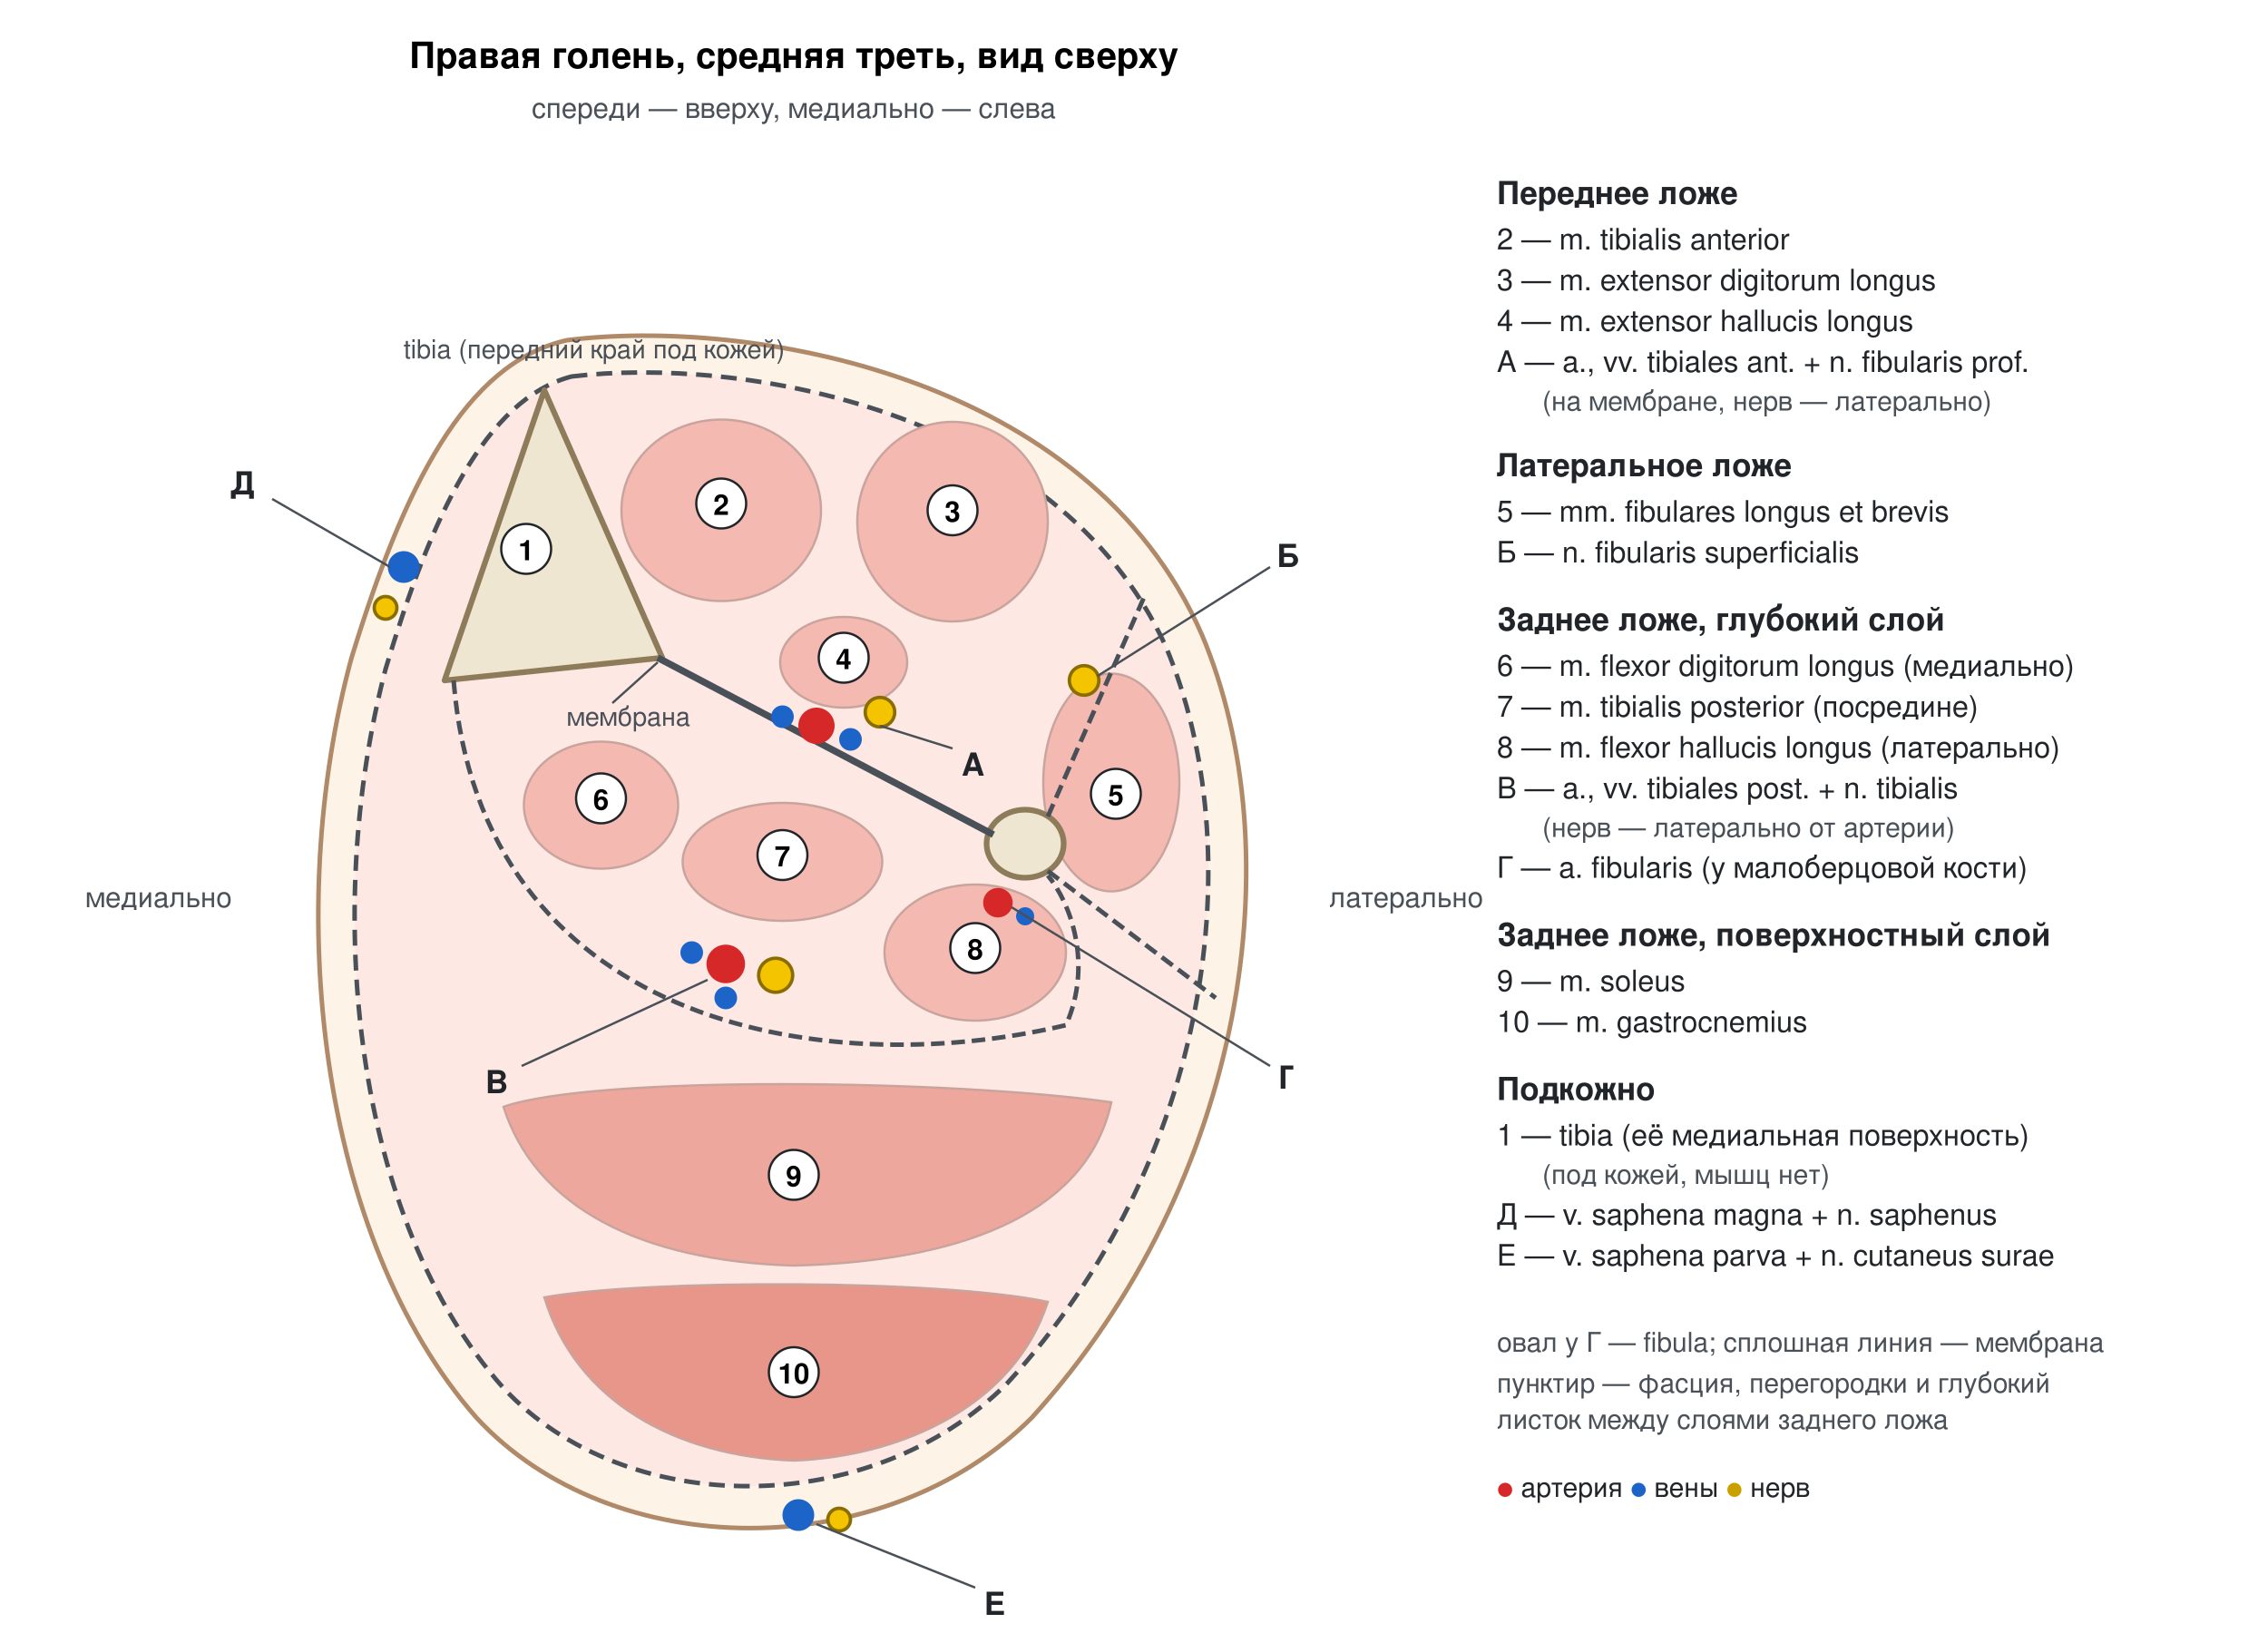
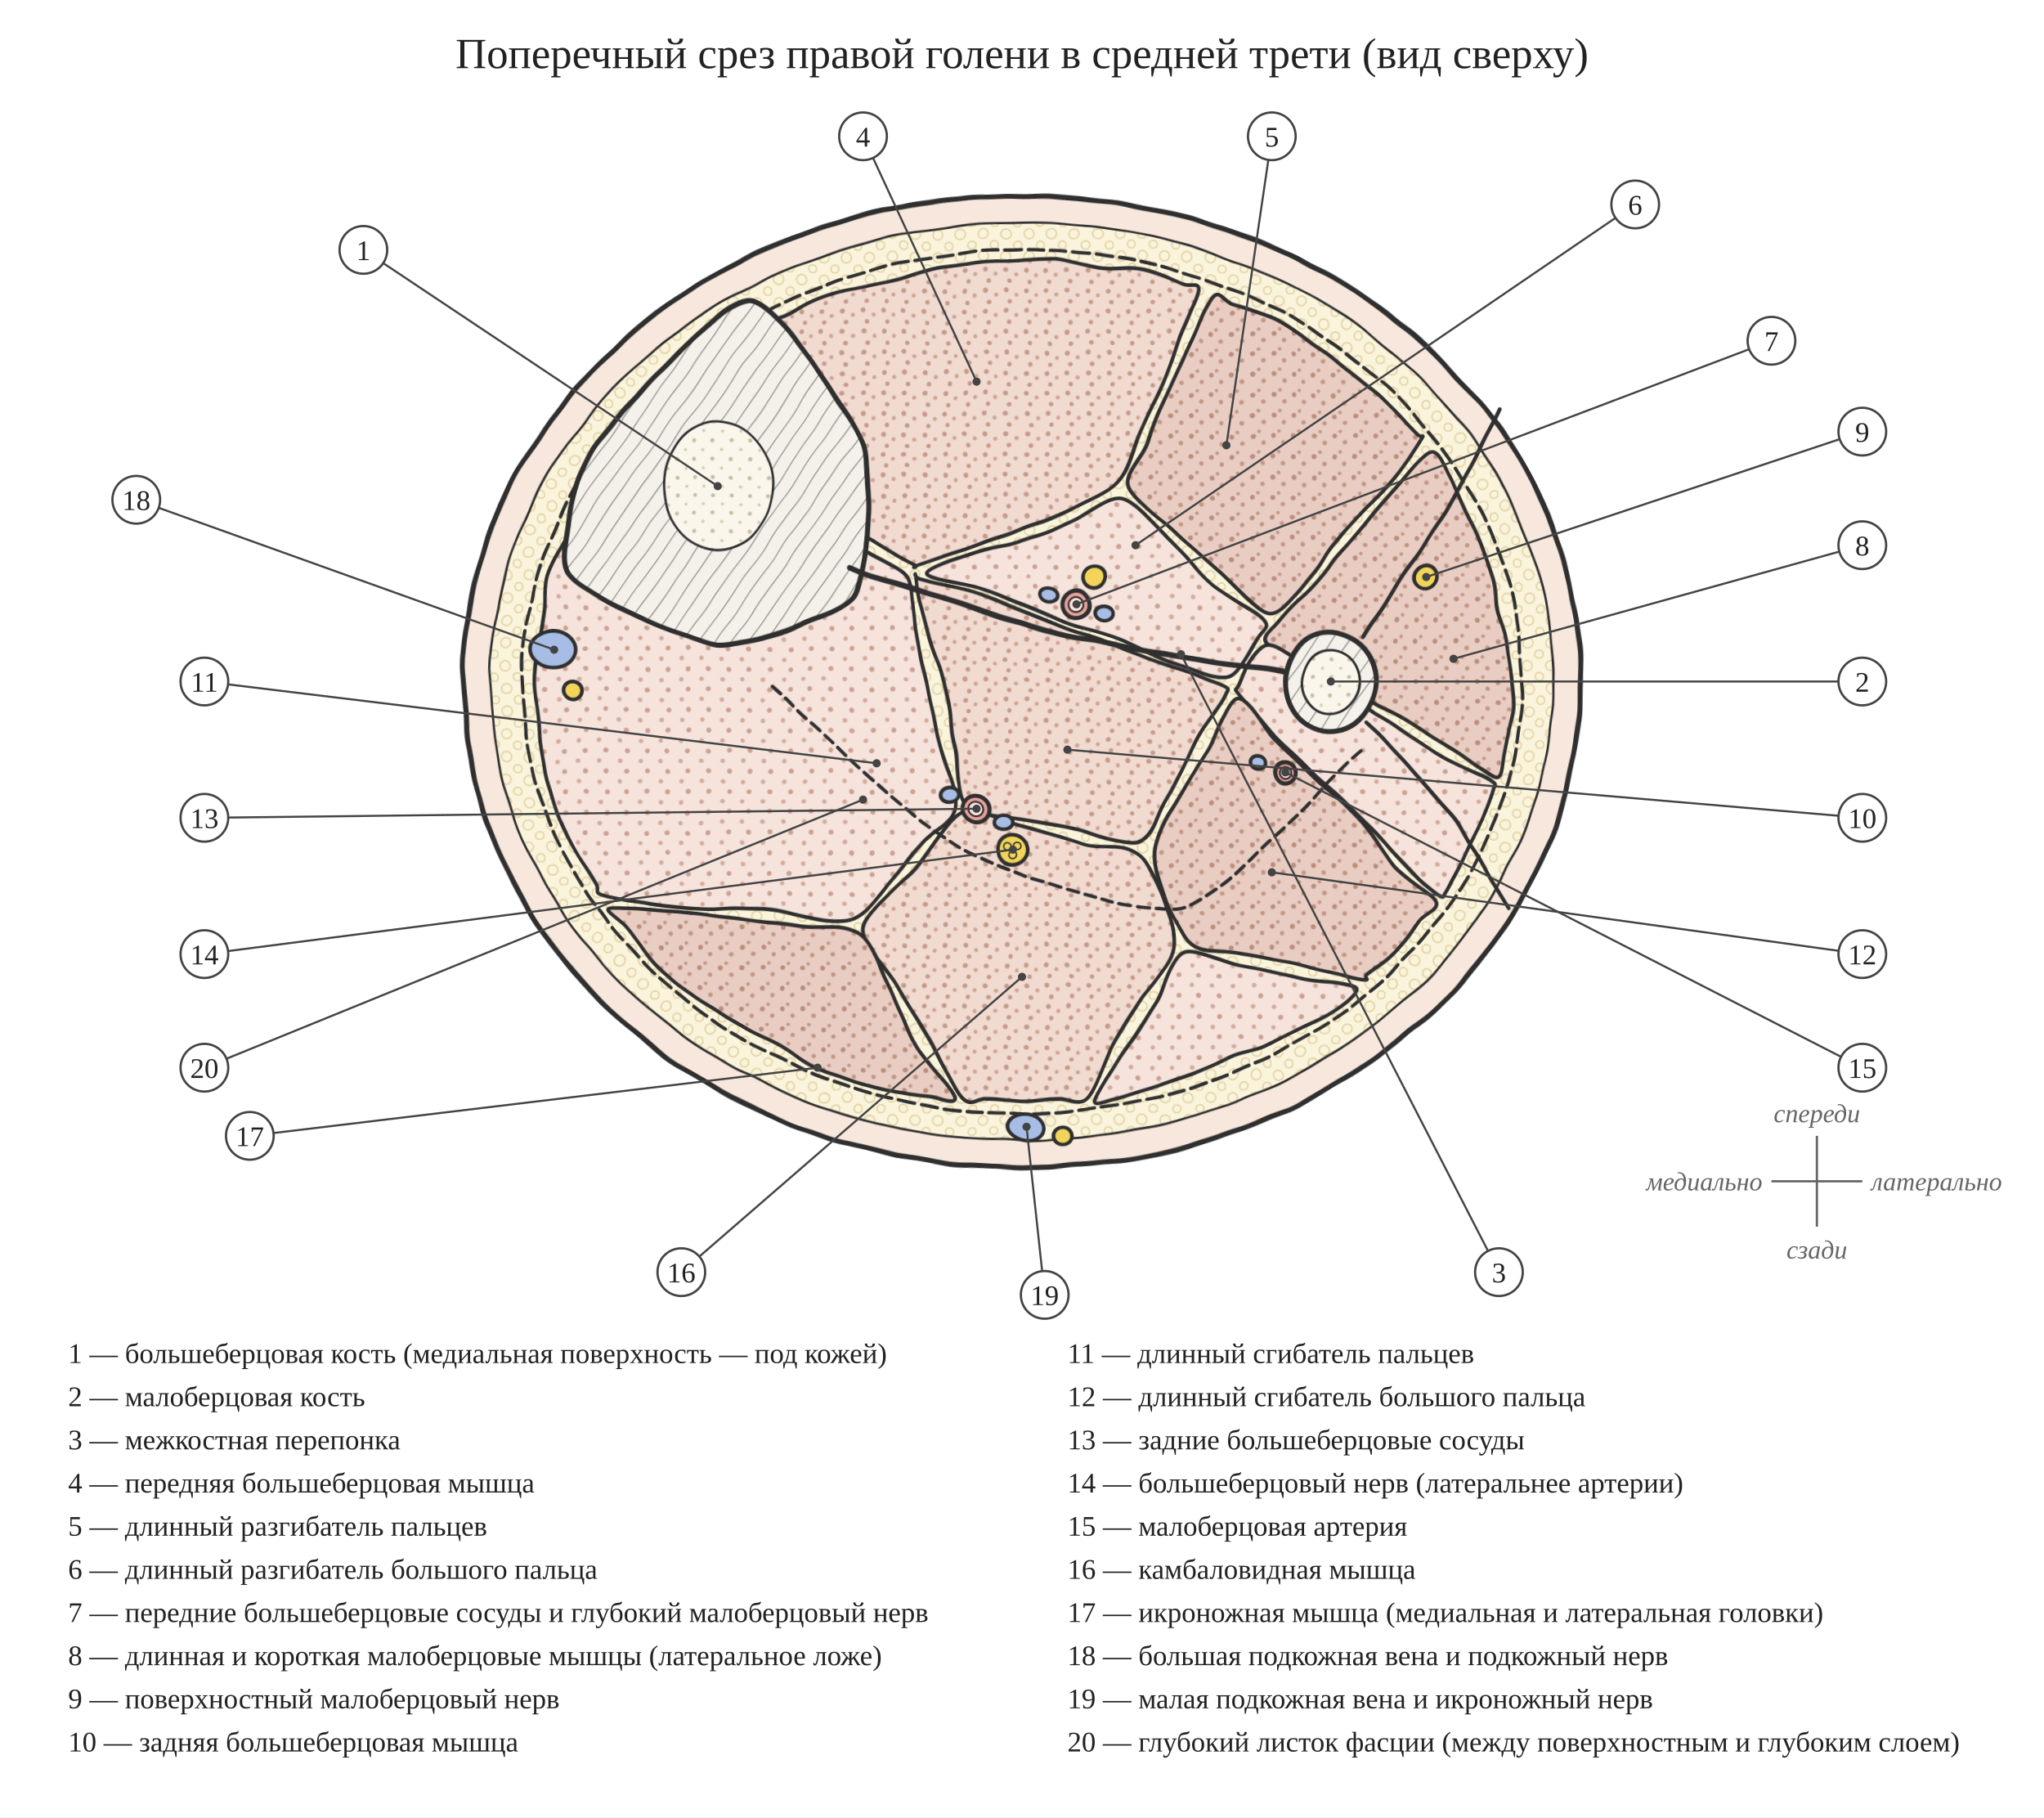
- <svg xmlns="http://www.w3.org/2000/svg" viewBox="0 0 1000 720" font-family="Helvetica, Arial, sans-serif" font-size="14">
-   <rect width="1000" height="720" fill="#ffffff" />
-   <path d="M250 150 C330 140 480 165 530 280 C570 375 550 520 455 625 C390 690 270 690 210 625 C140 545 125 400 155 290 C178 215 205 160 250 150 Z" fill="#fdf3e7" stroke="#b08968" stroke-width="2" />
-   <path d="M252 166 C326 157 466 180 514 285 C552 375 534 512 444 610 C384 670 276 670 222 612 C156 538 142 402 170 295 C190 228 214 176 252 166 Z" fill="#fde8e4" stroke="#495057" stroke-width="2" stroke-dasharray="7 4" />
-   <ellipse cx="318" cy="225" rx="44" ry="40" fill="#f4b9b0" stroke="#c9a49c" />
-   <ellipse cx="420" cy="230" rx="42" ry="44" fill="#f4b9b0" stroke="#c9a49c" />
-   <ellipse cx="372" cy="292" rx="28" ry="20" fill="#f4b9b0" stroke="#c9a49c" />
-   <ellipse cx="490" cy="345" rx="30" ry="48" fill="#f4b9b0" stroke="#c9a49c" />
-   <ellipse cx="265" cy="355" rx="34" ry="28" fill="#f4b9b0" stroke="#c9a49c" />
-   <ellipse cx="345" cy="380" rx="44" ry="26" fill="#f4b9b0" stroke="#c9a49c" />
-   <ellipse cx="430" cy="420" rx="40" ry="30" fill="#f4b9b0" stroke="#c9a49c" />
-   <path d="M222 488 C262 474 420 476 490 486 C480 532 430 556 350 558 C282 556 236 532 222 488 Z" fill="#eea79c" stroke="#c9a49c" />
-   <path d="M240 572 C285 564 415 564 462 574 C448 618 400 642 350 644 C298 642 254 618 240 572 Z" fill="#e8958a" stroke="#c9a49c" />
-   <path d="M240 172 L196 300 L292 290 Z" fill="#efe6d2" stroke="#8d7b5a" stroke-width="2.5" stroke-linejoin="round" />
-   <ellipse cx="452" cy="372" rx="17" ry="15" fill="#efe6d2" stroke="#8d7b5a" stroke-width="2.5" />
-   <path d="M290 290 L438 368" stroke="#495057" stroke-width="3" />
-   <path d="M462 360 L505 262" stroke="#495057" stroke-width="2" stroke-dasharray="6 3" />
-   <path d="M462 384 L536 440" stroke="#495057" stroke-width="2" stroke-dasharray="6 3" />
-   <path d="M200 300 C212 450 360 478 470 452 C482 425 472 398 462 386" fill="none" stroke="#495057" stroke-width="2" stroke-dasharray="6 3" />
-   <path d="M446 388 C470 420 500 440 536 445" fill="none" stroke="#495057" stroke-width="0" />
-   <circle cx="360" cy="320" r="8" fill="#d62828" />
-   <circle cx="345" cy="316" r="5" fill="#1c64c8" />
-   <circle cx="375" cy="326" r="5" fill="#1c64c8" />
-   <circle cx="388" cy="314" r="6.5" fill="#f5c400" stroke="#8a6d00" stroke-width="1.5" />
-   <circle cx="478" cy="300" r="6.5" fill="#f5c400" stroke="#8a6d00" stroke-width="1.5" />
-   <circle cx="320" cy="425" r="8.5" fill="#d62828" />
-   <circle cx="305" cy="420" r="5" fill="#1c64c8" />
-   <circle cx="320" cy="440" r="5" fill="#1c64c8" />
-   <circle cx="342" cy="430" r="7.5" fill="#f5c400" stroke="#8a6d00" stroke-width="1.5" />
-   <circle cx="440" cy="398" r="6.5" fill="#d62828" />
-   <circle cx="452" cy="404" r="4" fill="#1c64c8" />
-   <circle cx="178" cy="250" r="7" fill="#1c64c8" />
-   <circle cx="170" cy="268" r="5" fill="#f5c400" stroke="#8a6d00" stroke-width="1.5" />
-   <circle cx="352" cy="668" r="7" fill="#1c64c8" />
-   <circle cx="370" cy="670" r="5" fill="#f5c400" stroke="#8a6d00" stroke-width="1.5" />
-   <g font-weight="bold" font-size="12.5">
-     <g fill="#ffffff" stroke="#212529">
-       <circle cx="232" cy="242" r="11" />
-       <circle cx="318" cy="222" r="11" />
-       <circle cx="420" cy="225" r="11" />
-       <circle cx="372" cy="290" r="11" />
-       <circle cx="492" cy="350" r="11" />
-       <circle cx="265" cy="352" r="11" />
-       <circle cx="345" cy="377" r="11" />
-       <circle cx="430" cy="418" r="11" />
-       <circle cx="350" cy="518" r="11" />
-       <circle cx="350" cy="605" r="11" />
-     </g>
-     <text x="232" y="247" text-anchor="middle">1</text>
-     <text x="318" y="227" text-anchor="middle">2</text>
-     <text x="420" y="230" text-anchor="middle">3</text>
-     <text x="372" y="295" text-anchor="middle">4</text>
-     <text x="492" y="355" text-anchor="middle">5</text>
-     <text x="265" y="357" text-anchor="middle">6</text>
-     <text x="345" y="382" text-anchor="middle">7</text>
-     <text x="430" y="423" text-anchor="middle">8</text>
-     <text x="350" y="523" text-anchor="middle">9</text>
-     <text x="350" y="610" text-anchor="middle">10</text>
+ <svg xmlns="http://www.w3.org/2000/svg" viewBox="0 0 900 800" font-family="Georgia, 'Times New Roman', serif">
+   <defs>
+     <filter id="pencil" x="-3%" y="-3%" width="106%" height="106%">
+       <feTurbulence type="fractalNoise" baseFrequency="0.04" numOctaves="2" seed="5" result="n" />
+       <feDisplacementMap in="SourceGraphic" in2="n" scale="2.2" xChannelSelector="R" yChannelSelector="G" />
+     </filter>
+     <filter id="soft" x="-3%" y="-3%" width="106%" height="106%">
+       <feTurbulence type="fractalNoise" baseFrequency="0.06" numOctaves="1" seed="9" result="n" />
+       <feDisplacementMap in="SourceGraphic" in2="n" scale="1.2" xChannelSelector="R" yChannelSelector="G" />
+     </filter>
+     <pattern id="bone" width="6" height="6" patternUnits="userSpaceOnUse" patternTransform="rotate(35)">
+       <rect width="6" height="6" fill="#f4f1ea" />
+       <line x1="0" y1="0" x2="0" y2="6" stroke="#8d8d8d" stroke-width="0.9" />
+     </pattern>
+     <pattern id="marrow" width="8" height="8" patternUnits="userSpaceOnUse">
+       <rect width="8" height="8" fill="#faf6ec" />
+       <circle cx="2" cy="2" r="0.9" fill="#c9bfa8" />
+       <circle cx="6" cy="6" r="0.7" fill="#d6ccb4" />
+     </pattern>
+     <pattern id="fat" width="10" height="10" patternUnits="userSpaceOnUse">
+       <rect width="10" height="10" fill="#fbf4dc" />
+       <circle cx="3" cy="3" r="2.2" fill="none" stroke="#e2d3a4" stroke-width="0.6" />
+       <circle cx="8" cy="8" r="1.8" fill="none" stroke="#e2d3a4" stroke-width="0.6" />
+     </pattern>
+     <pattern id="lig" width="5" height="5" patternUnits="userSpaceOnUse" patternTransform="rotate(-20)">
+       <rect width="5" height="5" fill="#efece2" />
+       <line x1="0" y1="0" x2="0" y2="5" stroke="#b9b29d" stroke-width="0.8" />
+     </pattern>
+     <pattern id="xmus" width="9" height="9" patternUnits="userSpaceOnUse">
+       <rect width="9" height="9" fill="#f1dad0" />
+       <circle cx="2" cy="2" r="1.1" fill="#c79c8c" />
+       <circle cx="6.5" cy="4" r="0.9" fill="#cfa696" />
+       <circle cx="3.5" cy="7" r="1" fill="#c79c8c" />
+     </pattern>
+     <pattern id="xmus2" width="9" height="9" patternUnits="userSpaceOnUse">
+       <rect width="9" height="9" fill="#e9cdc2" />
+       <circle cx="2.5" cy="3" r="1.1" fill="#bb8f80" />
+       <circle cx="7" cy="6" r="1" fill="#c39888" />
+       <circle cx="5" cy="1" r="0.8" fill="#c39888" />
+     </pattern>
+     <pattern id="xmus3" width="9" height="9" patternUnits="userSpaceOnUse">
+       <rect width="9" height="9" fill="#f5e3dc" />
+       <circle cx="3" cy="2" r="1" fill="#d3ad9e" />
+       <circle cx="6" cy="6.5" r="1.1" fill="#cba293" />
+     </pattern>
+   </defs>
+   <rect width="900" height="800" fill="#ffffff" />
+   <text x="450.0" y="30" font-size="19" text-anchor="middle" fill="#222">Поперечный срез правой голени в средней трети (вид сверху)</text>
+   <g filter="url(#soft)" stroke-linecap="round" stroke-linejoin="round">
+ </g>
+   <g filter="url(#pencil)" stroke-linecap="round" stroke-linejoin="round">
+     <ellipse cx="450" cy="300" rx="246" ry="214" fill="#f7e7dc" stroke="#2f2f2f" stroke-width="2.2" />
+     <ellipse cx="450" cy="300" rx="234" ry="202" fill="url(#fat)" stroke="#2f2f2f" stroke-width="1.0" />
+     <ellipse cx="450" cy="300" rx="220" ry="190" fill="url(#fat)" stroke="#2f2f2f" stroke-width="1.5" stroke-dasharray="7 3" />
+     <path d="M527.7 127.4 C527.8 124.0, 524.4 126.4, 520.8 125.1 C517.2 123.8, 509.2 119.9, 503.6 118.8 C498.0 117.7, 489.1 118.5, 483.4 117.9 C477.7 117.2, 470.7 114.7, 465.6 114.2 C460.4 113.8, 454.4 114.4, 449.2 114.7 C443.9 114.9, 435.9 115.5, 430.3 115.9 C424.8 116.3, 417.3 116.5, 412.1 117.6 C406.8 118.7, 400.3 121.8, 395.2 123.2 C390.1 124.6, 383.2 125.8, 378.1 126.9 C373.1 128.0, 366.6 128.5, 361.7 130.3 C356.8 132.1, 350.4 136.5, 345.4 138.8 C340.3 141.1, 332.7 142.8, 328.1 145.4 C323.5 148.1, 319.0 152.9, 314.8 156.4 C310.6 159.8, 304.5 164.7, 300.4 168.3 C296.3 171.9, 290.2 177.9, 287.6 180.3 C284.9 182.6, 280.5 181.8, 282.8 184.1 C285.1 186.4, 296.6 192.5, 302.8 195.5 C309.0 198.4, 318.2 200.9, 324.0 203.9 C329.8 206.8, 335.7 211.8, 341.7 215.2 C347.7 218.6, 357.8 223.5, 364.0 226.8 C370.2 230.1, 377.1 234.1, 382.9 237.3 C388.7 240.6, 399.3 246.8, 402.4 248.5 C405.5 250.3, 400.1 250.2, 403.6 249.1 C407.1 248.1, 419.3 243.9, 425.9 241.5 C432.6 239.1, 441.3 235.5, 447.9 233.0 C454.5 230.4, 463.6 227.5, 470.0 224.6 C476.5 221.7, 486.5 218.1, 491.1 213.5 C495.8 208.9, 498.2 200.5, 501.1 194.1 C504.1 187.7, 508.0 178.0, 510.7 171.1 C513.5 164.2, 517.1 154.8, 519.6 148.2 C522.2 141.7, 527.5 130.9, 527.7 127.4 Z" fill="url(#xmus)" stroke="#2f2f2f" stroke-width="1.6" />
+     <path d="M626.0 193.2 C628.0 189.7, 626.5 192.8, 624.4 190.7 C622.2 188.5, 615.1 182.3, 611.7 179.1 C608.3 175.9, 605.1 172.5, 601.6 169.3 C598.1 166.2, 592.3 161.2, 588.2 158.2 C584.2 155.1, 578.9 151.8, 574.5 149.0 C570.0 146.2, 563.4 141.7, 558.6 139.5 C553.8 137.2, 546.1 135.5, 542.5 134.1 C538.9 132.6, 537.0 127.6, 534.4 129.9 C531.7 132.2, 527.9 143.2, 524.9 149.5 C521.8 155.9, 516.8 165.6, 514.0 172.3 C511.1 179.1, 508.4 188.3, 505.8 194.5 C503.2 200.7, 495.1 207.7, 496.8 213.7 C498.5 219.7, 511.0 228.6, 517.2 234.4 C523.3 240.1, 531.7 246.4, 538.0 251.8 C544.3 257.2, 553.1 270.2, 559.0 270.4 C564.9 270.7, 572.2 259.1, 577.3 253.4 C582.4 247.7, 588.0 238.4, 593.1 232.4 C598.1 226.5, 606.1 219.8, 611.1 213.9 C616.0 208.0, 624.0 196.7, 626.0 193.2 Z" fill="url(#xmus2)" stroke="#2f2f2f" stroke-width="1.6" />
+     <path d="M494.4 219.8 C488.3 218.7, 479.6 226.2, 473.2 228.7 C466.7 231.3, 458.1 234.7, 451.3 236.9 C444.4 239.2, 433.8 241.5, 427.4 243.9 C420.9 246.2, 407.9 250.5, 408.4 252.7 C408.8 254.9, 424.0 256.7, 430.5 258.8 C436.9 260.9, 444.9 264.4, 451.4 266.9 C457.9 269.4, 467.4 273.3, 473.9 275.6 C480.4 277.9, 488.0 279.8, 494.6 282.2 C501.1 284.7, 510.6 289.8, 517.6 292.0 C524.6 294.3, 535.8 299.1, 541.3 297.5 C546.8 295.8, 551.9 284.7, 554.1 281.0 C556.4 277.3, 559.1 276.6, 556.0 272.9 C553.0 269.3, 540.0 262.3, 533.6 256.8 C527.3 251.4, 519.6 242.1, 513.7 236.6 C507.8 231.0, 500.5 221.0, 494.4 219.8 Z" fill="url(#xmus3)" stroke="#2f2f2f" stroke-width="1.6" />
+     <path d="M665.6 298.7 C665.2 293.9, 664.2 286.1, 663.2 281.6 C662.2 277.0, 659.8 272.4, 658.9 268.3 C658.0 264.3, 658.1 258.8, 657.1 254.5 C656.1 250.1, 653.9 244.1, 652.2 239.6 C650.4 235.2, 647.4 229.4, 645.4 224.8 C643.3 220.2, 640.8 213.0, 638.5 209.2 C636.2 205.3, 634.1 197.7, 630.1 199.0 C626.1 200.2, 617.0 212.1, 612.0 217.6 C607.0 223.1, 601.6 230.0, 596.7 235.7 C591.9 241.5, 584.7 250.3, 579.6 256.0 C574.5 261.7, 565.9 269.8, 562.7 274.0 C559.4 278.1, 555.2 280.6, 557.8 283.7 C560.4 286.7, 574.0 291.1, 580.0 294.4 C586.0 297.7, 592.0 302.0, 598.0 305.5 C603.9 309.0, 613.3 313.9, 619.7 317.6 C626.1 321.3, 634.9 326.6, 640.7 330.3 C646.6 334.0, 655.4 342.3, 658.6 342.4 C661.8 342.5, 660.9 335.3, 662.0 331.0 C663.0 326.7, 665.1 318.6, 665.7 313.7 C666.2 308.9, 666.0 303.5, 665.6 298.7 Z" fill="url(#xmus2)" stroke="#2f2f2f" stroke-width="1.6" />
+     <path d="M557.6 284.4 C552.7 285.1, 547.3 297.9, 545.5 301.0 C543.6 304.2, 542.8 302.2, 545.2 305.6 C547.6 309.0, 556.4 318.4, 561.5 323.7 C566.7 329.0, 573.9 336.0, 579.3 341.1 C584.6 346.2, 591.6 352.3, 597.1 357.7 C602.6 363.2, 610.6 372.3, 616.0 377.6 C621.3 383.0, 629.7 391.3, 632.8 393.5 C636.0 395.7, 635.0 394.7, 636.7 392.2 C638.5 389.7, 642.2 381.2, 644.6 376.6 C646.9 372.0, 650.4 365.7, 652.3 361.4 C654.3 357.1, 656.8 350.3, 657.4 347.7 C658.0 345.0, 659.3 345.8, 656.2 343.7 C653.1 341.7, 642.8 337.3, 636.8 333.9 C630.9 330.6, 622.4 325.1, 616.6 321.3 C610.8 317.6, 604.0 312.6, 598.2 308.8 C592.4 305.0, 584.2 299.7, 578.1 296.0 C572.0 292.3, 562.4 283.6, 557.6 284.4 Z" fill="url(#xmus3)" stroke="#2f2f2f" stroke-width="1.6" />
+     <path d="M405.5 255.2 C402.0 254.3, 403.1 250.9, 403.6 254.4 C404.0 257.8, 406.7 270.8, 408.6 278.1 C410.5 285.4, 414.7 295.4, 416.5 303.1 C418.3 310.7, 419.3 321.2, 420.6 328.9 C421.9 336.5, 420.7 349.3, 425.2 354.1 C429.6 358.9, 442.5 359.3, 450.1 360.9 C457.6 362.5, 467.9 363.4, 475.5 364.9 C483.1 366.4, 495.1 373.0, 501.0 370.8 C506.9 368.6, 510.7 357.2, 514.5 350.4 C518.4 343.6, 523.1 332.4, 526.8 325.7 C530.4 319.1, 537.1 309.7, 538.8 306.1 C540.5 302.4, 541.5 303.2, 538.2 301.3 C534.9 299.5, 523.5 295.9, 517.0 293.6 C510.4 291.3, 501.2 288.2, 494.6 285.8 C488.0 283.5, 479.3 280.2, 472.9 277.8 C466.5 275.4, 458.8 272.4, 452.0 269.8 C445.1 267.1, 434.4 262.5, 427.5 260.4 C420.5 258.2, 409.1 256.1, 405.5 255.2 Z" fill="url(#xmus)" stroke="#2f2f2f" stroke-width="1.6" />
+     <path d="M279.9 186.6 C275.8 186.4, 274.2 193.3, 271.4 196.8 C268.6 200.2, 263.6 205.5, 261.2 209.4 C258.8 213.3, 257.6 218.1, 255.5 222.6 C253.5 227.0, 249.9 234.4, 247.7 239.1 C245.5 243.8, 242.3 249.1, 241.0 253.7 C239.8 258.2, 240.0 264.8, 239.5 269.3 C239.0 273.8, 238.2 279.3, 237.6 283.8 C237.0 288.2, 235.6 293.9, 235.5 298.8 C235.4 303.7, 236.4 311.5, 236.9 316.4 C237.4 321.3, 238.3 326.8, 239.1 331.3 C239.9 335.9, 240.9 342.3, 242.0 346.7 C243.1 351.1, 244.4 356.1, 246.3 360.6 C248.3 365.1, 252.4 372.6, 254.9 376.9 C257.3 381.2, 260.9 386.8, 262.5 389.4 C264.0 391.9, 261.4 392.8, 265.1 394.1 C268.8 395.4, 280.7 397.0, 287.3 398.0 C293.9 398.9, 302.3 400.0, 309.2 400.2 C316.1 400.5, 326.6 399.4, 333.3 399.8 C340.1 400.2, 347.7 402.4, 354.0 403.2 C360.2 403.9, 369.3 407.4, 375.0 405.0 C380.8 402.6, 387.7 392.5, 392.3 387.4 C397.0 382.3, 401.8 375.4, 406.1 370.7 C410.3 366.1, 419.4 362.8, 420.7 356.4 C421.9 350.0, 416.1 336.0, 414.3 328.2 C412.5 320.3, 410.4 311.8, 408.8 304.2 C407.1 296.5, 404.7 284.7, 403.3 277.2 C402.0 269.7, 403.1 259.5, 399.6 254.2 C396.0 248.8, 385.3 245.3, 379.4 241.6 C373.5 238.0, 366.0 233.1, 360.1 229.7 C354.2 226.3, 346.0 221.9, 340.0 219.0 C334.0 216.1, 326.4 213.5, 320.2 210.3 C314.0 207.2, 304.7 201.7, 298.6 198.1 C292.6 194.6, 284.0 186.8, 279.9 186.6 Z" fill="url(#xmus3)" stroke="#2f2f2f" stroke-width="1.6" />
+     <path d="M599.7 431.3 C603.8 431.8, 599.6 430.7, 601.8 428.9 C604.0 427.2, 610.9 423.1, 614.4 419.7 C617.9 416.2, 622.4 409.2, 625.0 405.7 C627.7 402.3, 633.9 400.4, 632.1 396.6 C630.4 392.8, 618.7 386.0, 613.6 380.5 C608.6 375.0, 603.2 365.4, 598.2 359.8 C593.2 354.3, 585.7 348.8, 580.1 343.5 C574.5 338.2, 566.4 330.1, 561.0 324.6 C555.6 319.1, 548.5 306.3, 544.2 307.1 C539.8 308.0, 535.8 323.4, 531.9 330.4 C527.9 337.3, 521.4 346.4, 517.9 353.3 C514.3 360.2, 507.5 367.4, 508.1 376.5 C508.7 385.5, 516.5 407.2, 522.2 413.7 C527.9 420.1, 538.3 417.7, 546.2 419.4 C554.2 421.2, 566.9 423.6, 575.0 425.4 C583.0 427.2, 595.7 430.7, 599.7 431.3 Z" fill="url(#xmus2)" stroke="#2f2f2f" stroke-width="1.6" />
+     <path d="M423.5 483.1 C427.1 486.9, 429.7 483.5, 433.7 483.7 C437.7 483.8, 445.2 484.4, 450.2 484.4 C455.2 484.4, 462.6 483.8, 466.9 483.7 C471.3 483.5, 475.8 487.0, 479.2 483.5 C482.7 480.0, 486.6 466.7, 490.1 460.1 C493.6 453.6, 498.5 446.5, 502.5 439.8 C506.5 433.1, 516.6 424.9, 516.8 415.6 C516.9 406.4, 509.5 384.7, 503.5 378.0 C497.4 371.3, 484.7 373.3, 476.5 371.1 C468.4 368.9, 457.0 365.5, 449.1 363.5 C441.3 361.5, 431.4 354.8, 424.3 357.8 C417.2 360.7, 408.5 375.5, 401.8 383.1 C395.1 390.7, 380.8 400.9, 379.8 408.6 C378.9 416.3, 390.7 426.9, 395.2 434.5 C399.7 442.0, 405.3 451.3, 409.6 458.6 C413.8 465.9, 419.9 479.4, 423.5 483.1 Z" fill="url(#xmus)" stroke="#2f2f2f" stroke-width="1.6" />
+     <path d="M268.0 400.1 C265.0 401.1, 273.0 404.6, 275.6 407.8 C278.2 411.0, 281.7 417.2, 285.2 421.2 C288.7 425.2, 294.6 430.8, 298.9 434.2 C303.3 437.7, 309.8 441.3, 314.3 444.1 C318.7 446.9, 324.8 450.6, 328.7 452.8 C332.6 455.0, 336.5 456.5, 340.5 458.9 C344.6 461.3, 350.8 466.1, 355.6 468.5 C360.3 470.9, 367.1 473.2, 372.2 474.9 C377.4 476.6, 384.6 478.6, 390.1 479.7 C395.6 480.9, 404.7 482.2, 409.2 482.6 C413.7 483.1, 421.0 486.0, 420.2 482.7 C419.4 479.4, 408.0 467.9, 403.6 460.5 C399.2 453.1, 394.6 440.6, 390.8 433.2 C386.9 425.8, 384.3 414.9, 378.0 410.9 C371.6 407.0, 356.8 407.9, 348.2 406.9 C339.7 405.8, 329.1 404.9, 321.2 404.0 C313.3 403.2, 303.5 401.7, 295.6 401.1 C287.6 400.5, 271.0 399.1, 268.0 400.1 Z" fill="url(#xmus2)" stroke="#2f2f2f" stroke-width="1.6" />
+     <path d="M482.5 484.5 C481.9 487.6, 487.1 485.0, 490.9 484.1 C494.7 483.2, 502.5 480.0, 507.7 478.4 C512.8 476.7, 520.0 474.7, 525.1 472.8 C530.1 470.9, 536.7 467.5, 541.2 465.7 C545.8 463.9, 551.0 462.8, 555.5 461.0 C559.9 459.2, 565.9 456.1, 570.7 453.7 C575.5 451.2, 583.6 447.5, 587.5 444.6 C591.4 441.8, 599.2 436.7, 596.8 434.6 C594.3 432.5, 578.6 432.3, 571.1 430.8 C563.7 429.4, 554.6 426.8, 547.1 425.1 C539.6 423.4, 526.8 416.9, 521.1 419.4 C515.4 421.8, 513.1 434.7, 509.2 441.3 C505.2 447.9, 498.8 456.7, 494.8 463.2 C490.8 469.7, 483.1 481.4, 482.5 484.5 Z" fill="url(#xmus3)" stroke="#2f2f2f" stroke-width="1.6" />
+     <path d="M262.0 196.0 C270.0 184.0, 318.2 132.0, 330.0 132.0 C341.8 132.0, 375.4 183.0, 380.0 196.0 C384.6 209.0, 382.4 253.2, 376.0 262.0 C369.6 270.8, 328.6 285.0, 316.0 284.0 C303.4 283.0, 255.4 260.8, 250.0 252.0 C244.6 243.2, 254.0 208.0, 262.0 196.0 Z" fill="url(#bone)" stroke="#2f2f2f" stroke-width="2.2" />
+     <ellipse cx="316" cy="214" rx="24" ry="28" fill="url(#marrow)" stroke="#2f2f2f" stroke-width="1.0" />
+     <ellipse cx="586" cy="300" rx="20" ry="22" fill="url(#bone)" stroke="#2f2f2f" stroke-width="2.2" />
+     <ellipse cx="586" cy="300" rx="12.8" ry="14.08" fill="url(#marrow)" stroke="#2f2f2f" stroke-width="1.1" />
+     <path d="M374.0 250.0 C383.6 253.0, 450.8 275.4, 470.0 280.0 C489.2 284.6, 556.4 294.4, 566.0 296.0" fill="none" stroke="#2f2f2f" stroke-width="2.4" />
+     <path d="M600.0 280.0 C604.0 274.0, 634.0 230.0, 640.0 220.0 C646.0 210.0, 658.0 184.0, 660.0 180.0" fill="none" stroke="#2f2f2f" stroke-width="1.7" />
+     <path d="M602.0 318.0 C605.8 322.2, 633.8 351.8, 640.0 360.0 C646.2 368.2, 661.6 396.0, 664.0 400.0" fill="none" stroke="#2f2f2f" stroke-width="1.7" />
+     <path d="M340.0 302.0 C348.0 309.0, 402.0 362.2, 420.0 372.0 C438.0 381.8, 502.0 404.2, 520.0 400.0 C538.0 395.8, 592.0 337.0, 600.0 330.0" fill="none" stroke="#2f2f2f" stroke-width="1.5" stroke-dasharray="5 3" />
+     <ellipse cx="474" cy="266" rx="6" ry="6" fill="#e8a19b" stroke="#2f2f2f" stroke-width="1.8" />
+     <ellipse cx="474" cy="266" rx="3.3" ry="3.3" fill="#fbe3e0" stroke="#2f2f2f" stroke-width="0.8" />
+     <ellipse cx="462" cy="262" rx="4" ry="3.2" fill="#a8bde6" stroke="#2f2f2f" stroke-width="1.6" />
+     <ellipse cx="486" cy="270" rx="4" ry="3.2" fill="#a8bde6" stroke="#2f2f2f" stroke-width="1.6" />
+     <ellipse cx="482" cy="254" rx="5" ry="5" fill="#f2d45a" stroke="#2f2f2f" stroke-width="1.6" />
+     <ellipse cx="628" cy="254" rx="5" ry="5" fill="#f2d45a" stroke="#2f2f2f" stroke-width="1.6" />
+     <ellipse cx="430" cy="356" rx="6" ry="6" fill="#e8a19b" stroke="#2f2f2f" stroke-width="1.8" />
+     <ellipse cx="430" cy="356" rx="3.3" ry="3.3" fill="#fbe3e0" stroke="#2f2f2f" stroke-width="0.8" />
+     <ellipse cx="418" cy="350" rx="4" ry="3.2" fill="#a8bde6" stroke="#2f2f2f" stroke-width="1.6" />
+     <ellipse cx="442" cy="362" rx="4" ry="3.2" fill="#a8bde6" stroke="#2f2f2f" stroke-width="1.6" />
+     <ellipse cx="446" cy="374" rx="6.5" ry="6.5" fill="#f2d45a" stroke="#2f2f2f" stroke-width="1.6" />
+     <ellipse cx="443.725" cy="372.7" rx="1.625" ry="1.625" fill="none" stroke="#2f2f2f" stroke-width="0.6" />
+     <ellipse cx="447.95" cy="372.375" rx="1.625" ry="1.625" fill="none" stroke="#2f2f2f" stroke-width="0.6" />
+     <ellipse cx="446.0" cy="376.275" rx="1.625" ry="1.625" fill="none" stroke="#2f2f2f" stroke-width="0.6" />
+     <ellipse cx="566" cy="340" rx="4.5" ry="4.5" fill="#e8a19b" stroke="#2f2f2f" stroke-width="1.8" />
+     <ellipse cx="566" cy="340" rx="2.475" ry="2.475" fill="#fbe3e0" stroke="#2f2f2f" stroke-width="0.8" />
+     <ellipse cx="554" cy="336" rx="3.5" ry="2.8" fill="#a8bde6" stroke="#2f2f2f" stroke-width="1.6" />
+     <ellipse cx="244" cy="286" rx="10" ry="8" fill="#a8bde6" stroke="#2f2f2f" stroke-width="1.6" />
+     <ellipse cx="252" cy="304" rx="4" ry="4" fill="#f2d45a" stroke="#2f2f2f" stroke-width="1.6" />
+     <ellipse cx="452" cy="496" rx="8" ry="6" fill="#a8bde6" stroke="#2f2f2f" stroke-width="1.6" />
+     <ellipse cx="468" cy="500" rx="4" ry="4" fill="#f2d45a" stroke="#2f2f2f" stroke-width="1.6" />
  </g>
-   <g stroke="#495057" stroke-width="1">
-     <line x1="388" y1="320" x2="420" y2="330" />
-     <line x1="484" y1="298" x2="560" y2="250" />
-     <line x1="312" y1="432" x2="230" y2="470" />
-     <line x1="446" y1="400" x2="560" y2="470" />
-     <line x1="172" y1="250" x2="120" y2="220" />
-     <line x1="360" y1="672" x2="430" y2="700" />
-     <line x1="290" y1="292" x2="270" y2="310" />
+   <line x1="316" y1="214" x2="160" y2="110" stroke="#444" stroke-width="0.9" />
+   <circle cx="316" cy="214" r="1.8" fill="#444" />
+   <circle cx="160" cy="110" r="10.5" fill="#fff" stroke="#444" stroke-width="1" />
+   <text x="160" y="114.5" font-size="12.5" text-anchor="middle" fill="#222">1</text>
+   <line x1="586" y1="300" x2="820" y2="300" stroke="#444" stroke-width="0.9" />
+   <circle cx="586" cy="300" r="1.8" fill="#444" />
+   <circle cx="820" cy="300" r="10.5" fill="#fff" stroke="#444" stroke-width="1" />
+   <text x="820" y="304.5" font-size="12.5" text-anchor="middle" fill="#222">2</text>
+   <line x1="520" y1="288" x2="660" y2="560" stroke="#444" stroke-width="0.9" />
+   <circle cx="520" cy="288" r="1.8" fill="#444" />
+   <circle cx="660" cy="560" r="10.5" fill="#fff" stroke="#444" stroke-width="1" />
+   <text x="660" y="564.5" font-size="12.5" text-anchor="middle" fill="#222">3</text>
+   <line x1="430" y1="168" x2="380" y2="60" stroke="#444" stroke-width="0.9" />
+   <circle cx="430" cy="168" r="1.8" fill="#444" />
+   <circle cx="380" cy="60" r="10.5" fill="#fff" stroke="#444" stroke-width="1" />
+   <text x="380" y="64.5" font-size="12.5" text-anchor="middle" fill="#222">4</text>
+   <line x1="540" y1="196" x2="560" y2="60" stroke="#444" stroke-width="0.9" />
+   <circle cx="540" cy="196" r="1.8" fill="#444" />
+   <circle cx="560" cy="60" r="10.5" fill="#fff" stroke="#444" stroke-width="1" />
+   <text x="560" y="64.5" font-size="12.5" text-anchor="middle" fill="#222">5</text>
+   <line x1="500" y1="240" x2="720" y2="90" stroke="#444" stroke-width="0.9" />
+   <circle cx="500" cy="240" r="1.8" fill="#444" />
+   <circle cx="720" cy="90" r="10.5" fill="#fff" stroke="#444" stroke-width="1" />
+   <text x="720" y="94.5" font-size="12.5" text-anchor="middle" fill="#222">6</text>
+   <line x1="474" y1="266" x2="780" y2="150" stroke="#444" stroke-width="0.9" />
+   <circle cx="474" cy="266" r="1.8" fill="#444" />
+   <circle cx="780" cy="150" r="10.5" fill="#fff" stroke="#444" stroke-width="1" />
+   <text x="780" y="154.5" font-size="12.5" text-anchor="middle" fill="#222">7</text>
+   <line x1="640" y1="290" x2="820" y2="240" stroke="#444" stroke-width="0.9" />
+   <circle cx="640" cy="290" r="1.8" fill="#444" />
+   <circle cx="820" cy="240" r="10.5" fill="#fff" stroke="#444" stroke-width="1" />
+   <text x="820" y="244.5" font-size="12.5" text-anchor="middle" fill="#222">8</text>
+   <line x1="628" y1="254" x2="820" y2="190" stroke="#444" stroke-width="0.9" />
+   <circle cx="628" cy="254" r="1.8" fill="#444" />
+   <circle cx="820" cy="190" r="10.5" fill="#fff" stroke="#444" stroke-width="1" />
+   <text x="820" y="194.5" font-size="12.5" text-anchor="middle" fill="#222">9</text>
+   <line x1="470" y1="330" x2="820" y2="360" stroke="#444" stroke-width="0.9" />
+   <circle cx="470" cy="330" r="1.8" fill="#444" />
+   <circle cx="820" cy="360" r="10.5" fill="#fff" stroke="#444" stroke-width="1" />
+   <text x="820" y="364.5" font-size="12.5" text-anchor="middle" fill="#222">10</text>
+   <line x1="386" y1="336" x2="90" y2="300" stroke="#444" stroke-width="0.9" />
+   <circle cx="386" cy="336" r="1.8" fill="#444" />
+   <circle cx="90" cy="300" r="10.5" fill="#fff" stroke="#444" stroke-width="1" />
+   <text x="90" y="304.5" font-size="12.5" text-anchor="middle" fill="#222">11</text>
+   <line x1="560" y1="384" x2="820" y2="420" stroke="#444" stroke-width="0.9" />
+   <circle cx="560" cy="384" r="1.8" fill="#444" />
+   <circle cx="820" cy="420" r="10.5" fill="#fff" stroke="#444" stroke-width="1" />
+   <text x="820" y="424.5" font-size="12.5" text-anchor="middle" fill="#222">12</text>
+   <line x1="430" y1="356" x2="90" y2="360" stroke="#444" stroke-width="0.9" />
+   <circle cx="430" cy="356" r="1.8" fill="#444" />
+   <circle cx="90" cy="360" r="10.5" fill="#fff" stroke="#444" stroke-width="1" />
+   <text x="90" y="364.5" font-size="12.5" text-anchor="middle" fill="#222">13</text>
+   <line x1="446" y1="374" x2="90" y2="420" stroke="#444" stroke-width="0.9" />
+   <circle cx="446" cy="374" r="1.8" fill="#444" />
+   <circle cx="90" cy="420" r="10.5" fill="#fff" stroke="#444" stroke-width="1" />
+   <text x="90" y="424.5" font-size="12.5" text-anchor="middle" fill="#222">14</text>
+   <line x1="566" y1="340" x2="820" y2="470" stroke="#444" stroke-width="0.9" />
+   <circle cx="566" cy="340" r="1.8" fill="#444" />
+   <circle cx="820" cy="470" r="10.5" fill="#fff" stroke="#444" stroke-width="1" />
+   <text x="820" y="474.5" font-size="12.5" text-anchor="middle" fill="#222">15</text>
+   <line x1="450" y1="430" x2="300" y2="560" stroke="#444" stroke-width="0.9" />
+   <circle cx="450" cy="430" r="1.8" fill="#444" />
+   <circle cx="300" cy="560" r="10.5" fill="#fff" stroke="#444" stroke-width="1" />
+   <text x="300" y="564.5" font-size="12.5" text-anchor="middle" fill="#222">16</text>
+   <line x1="360" y1="470" x2="110" y2="500" stroke="#444" stroke-width="0.9" />
+   <circle cx="360" cy="470" r="1.8" fill="#444" />
+   <circle cx="110" cy="500" r="10.5" fill="#fff" stroke="#444" stroke-width="1" />
+   <text x="110" y="504.5" font-size="12.5" text-anchor="middle" fill="#222">17</text>
+   <line x1="244" y1="286" x2="60" y2="220" stroke="#444" stroke-width="0.9" />
+   <circle cx="244" cy="286" r="1.8" fill="#444" />
+   <circle cx="60" cy="220" r="10.5" fill="#fff" stroke="#444" stroke-width="1" />
+   <text x="60" y="224.5" font-size="12.5" text-anchor="middle" fill="#222">18</text>
+   <line x1="452" y1="496" x2="460" y2="570" stroke="#444" stroke-width="0.9" />
+   <circle cx="452" cy="496" r="1.8" fill="#444" />
+   <circle cx="460" cy="570" r="10.5" fill="#fff" stroke="#444" stroke-width="1" />
+   <text x="460" y="574.5" font-size="12.5" text-anchor="middle" fill="#222">19</text>
+   <line x1="380" y1="352" x2="90" y2="470" stroke="#444" stroke-width="0.9" />
+   <circle cx="380" cy="352" r="1.8" fill="#444" />
+   <circle cx="90" cy="470" r="10.5" fill="#fff" stroke="#444" stroke-width="1" />
+   <text x="90" y="474.5" font-size="12.5" text-anchor="middle" fill="#222">20</text>
+   <g stroke="#666" stroke-width="1" fill="none">
+     <line x1="780" y1="520" x2="820" y2="520" />
+     <line x1="800" y1="500" x2="800" y2="540" />
  </g>
-   <g font-weight="bold" font-size="14" fill="#212529">
-     <text x="424" y="342">А</text>
-     <text x="563" y="250">Б</text>
-     <text x="214" y="482">В</text>
-     <text x="563" y="480">Г</text>
-     <text x="102" y="218">Д</text>
-     <text x="434" y="712">Е</text>
-   </g>
-   <text x="250" y="320" font-size="11.5" fill="#495057">мембрана</text>
-   <text x="262" y="158" font-size="11.5" fill="#495057" text-anchor="middle">tibia (передний край под кожей)</text>
-   <text x="350" y="30" text-anchor="middle" font-weight="bold" font-size="16">Правая голень, средняя треть, вид сверху</text>
-   <text x="350" y="52" text-anchor="middle" font-size="12.5" fill="#495057">спереди — вверху, медиально — слева</text>
-   <text x="70" y="400" font-size="12.5" fill="#495057" text-anchor="middle">медиально</text>
-   <text x="620" y="400" font-size="12.5" fill="#495057" text-anchor="middle">латерально</text>
-   <g font-size="13" fill="#212529">
-     <text x="660" y="90" font-weight="bold" font-size="14">Переднее ложе</text>
-     <text x="660" y="110">2 — m. tibialis anterior</text>
-     <text x="660" y="128">3 — m. extensor digitorum longus</text>
-     <text x="660" y="146">4 — m. extensor hallucis longus</text>
-     <text x="660" y="164">А — a., vv. tibiales ant. + n. fibularis prof.</text>
-     <text x="680" y="181" fill="#495057" font-size="12">(на мембране, нерв — латерально)</text>
-     <text x="660" y="210" font-weight="bold" font-size="14">Латеральное ложе</text>
-     <text x="660" y="230">5 — mm. fibulares longus et brevis</text>
-     <text x="660" y="248">Б — n. fibularis superficialis</text>
-     <text x="660" y="278" font-weight="bold" font-size="14">Заднее ложе, глубокий слой</text>
-     <text x="660" y="298">6 — m. flexor digitorum longus (медиально)</text>
-     <text x="660" y="316">7 — m. tibialis posterior (посредине)</text>
-     <text x="660" y="334">8 — m. flexor hallucis longus (латерально)</text>
-     <text x="660" y="352">В — a., vv. tibiales post. + n. tibialis</text>
-     <text x="680" y="369" fill="#495057" font-size="12">(нерв — латерально от артерии)</text>
-     <text x="660" y="387">Г — a. fibularis (у малоберцовой кости)</text>
-     <text x="660" y="417" font-weight="bold" font-size="14">Заднее ложе, поверхностный слой</text>
-     <text x="660" y="437">9 — m. soleus</text>
-     <text x="660" y="455">10 — m. gastrocnemius</text>
-     <text x="660" y="485" font-weight="bold" font-size="14">Подкожно</text>
-     <text x="660" y="505">1 — tibia (её медиальная поверхность)</text>
-     <text x="680" y="522" fill="#495057" font-size="12">(под кожей, мышц нет)</text>
-     <text x="660" y="540">Д — v. saphena magna + n. saphenus</text>
-     <text x="660" y="558">Е — v. saphena parva + n. cutaneus surae</text>
-     <text x="660" y="596" fill="#495057" font-size="12">овал у Г — fibula; сплошная линия — мембрана</text>
-     <text x="660" y="614" fill="#495057" font-size="12">пунктир — фасция, перегородки и глубокий</text>
-     <text x="660" y="630" fill="#495057" font-size="12">листок между слоями заднего ложа</text>
-     <text x="660" y="660" font-size="12">
-       <tspan fill="#d62828">●</tspan> артерия  <tspan fill="#1c64c8">●</tspan> вены  <tspan fill="#c9a000">●</tspan> нерв</text>
-   </g>
+   <text x="800" y="494" font-size="11.5" text-anchor="middle" fill="#666" font-style="italic">спереди</text>
+   <text x="800" y="554" font-size="11.5" text-anchor="middle" fill="#666" font-style="italic">сзади</text>
+   <text x="776" y="524" font-size="11.5" text-anchor="end" fill="#666" font-style="italic">медиально</text>
+   <text x="824" y="524" font-size="11.5" text-anchor="start" fill="#666" font-style="italic">латерально</text>
+   <text x="30" y="600" font-size="12.5" fill="#222">1 — большеберцовая кость (медиальная поверхность — под кожей)</text>
+   <text x="30" y="619" font-size="12.5" fill="#222">2 — малоберцовая кость</text>
+   <text x="30" y="638" font-size="12.5" fill="#222">3 — межкостная перепонка</text>
+   <text x="30" y="657" font-size="12.5" fill="#222">4 — передняя большеберцовая мышца</text>
+   <text x="30" y="676" font-size="12.5" fill="#222">5 — длинный разгибатель пальцев</text>
+   <text x="30" y="695" font-size="12.5" fill="#222">6 — длинный разгибатель большого пальца</text>
+   <text x="30" y="714" font-size="12.5" fill="#222">7 — передние большеберцовые сосуды и глубокий малоберцовый нерв</text>
+   <text x="30" y="733" font-size="12.5" fill="#222">8 — длинная и короткая малоберцовые мышцы (латеральное ложе)</text>
+   <text x="30" y="752" font-size="12.5" fill="#222">9 — поверхностный малоберцовый нерв</text>
+   <text x="30" y="771" font-size="12.5" fill="#222">10 — задняя большеберцовая мышца</text>
+   <text x="470" y="600" font-size="12.5" fill="#222">11 — длинный сгибатель пальцев</text>
+   <text x="470" y="619" font-size="12.5" fill="#222">12 — длинный сгибатель большого пальца</text>
+   <text x="470" y="638" font-size="12.5" fill="#222">13 — задние большеберцовые сосуды</text>
+   <text x="470" y="657" font-size="12.5" fill="#222">14 — большеберцовый нерв (латеральнее артерии)</text>
+   <text x="470" y="676" font-size="12.5" fill="#222">15 — малоберцовая артерия</text>
+   <text x="470" y="695" font-size="12.5" fill="#222">16 — камбаловидная мышца</text>
+   <text x="470" y="714" font-size="12.5" fill="#222">17 — икроножная мышца (медиальная и латеральная головки)</text>
+   <text x="470" y="733" font-size="12.5" fill="#222">18 — большая подкожная вена и подкожный нерв</text>
+   <text x="470" y="752" font-size="12.5" fill="#222">19 — малая подкожная вена и икроножный нерв</text>
+   <text x="470" y="771" font-size="12.5" fill="#222">20 — глубокий листок фасции (между поверхностным и глубоким слоем)</text>
</svg>
